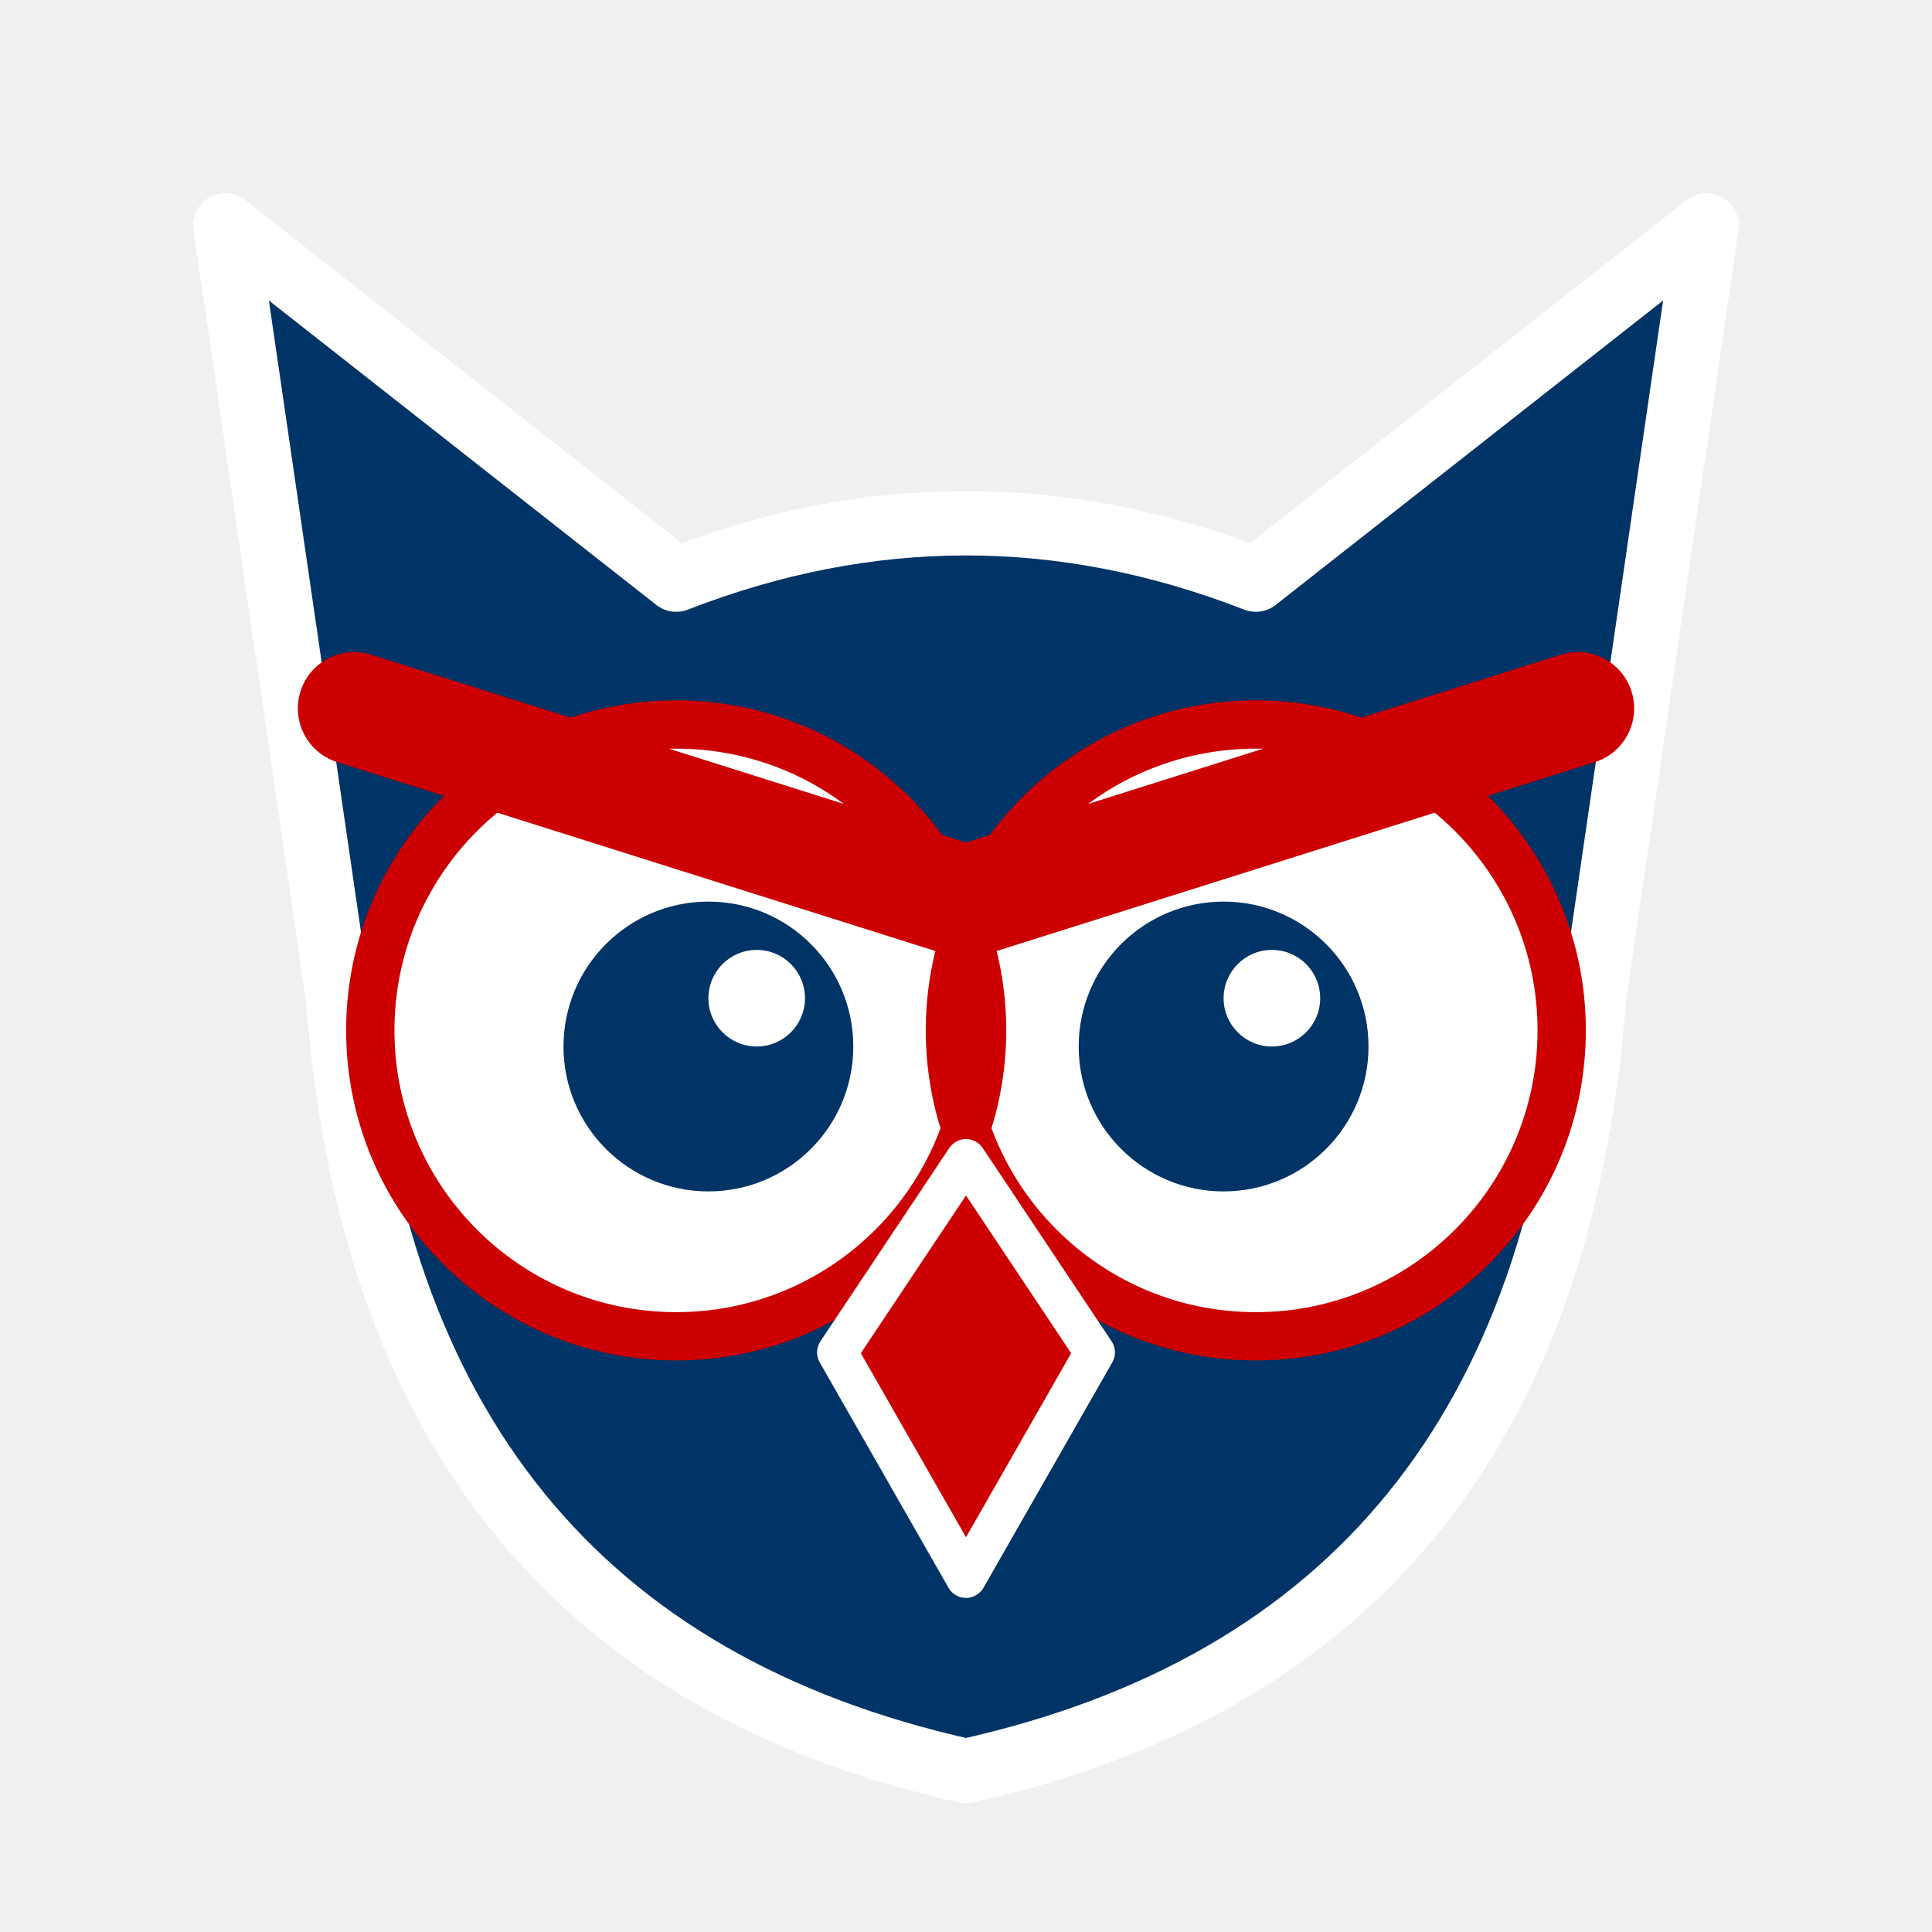
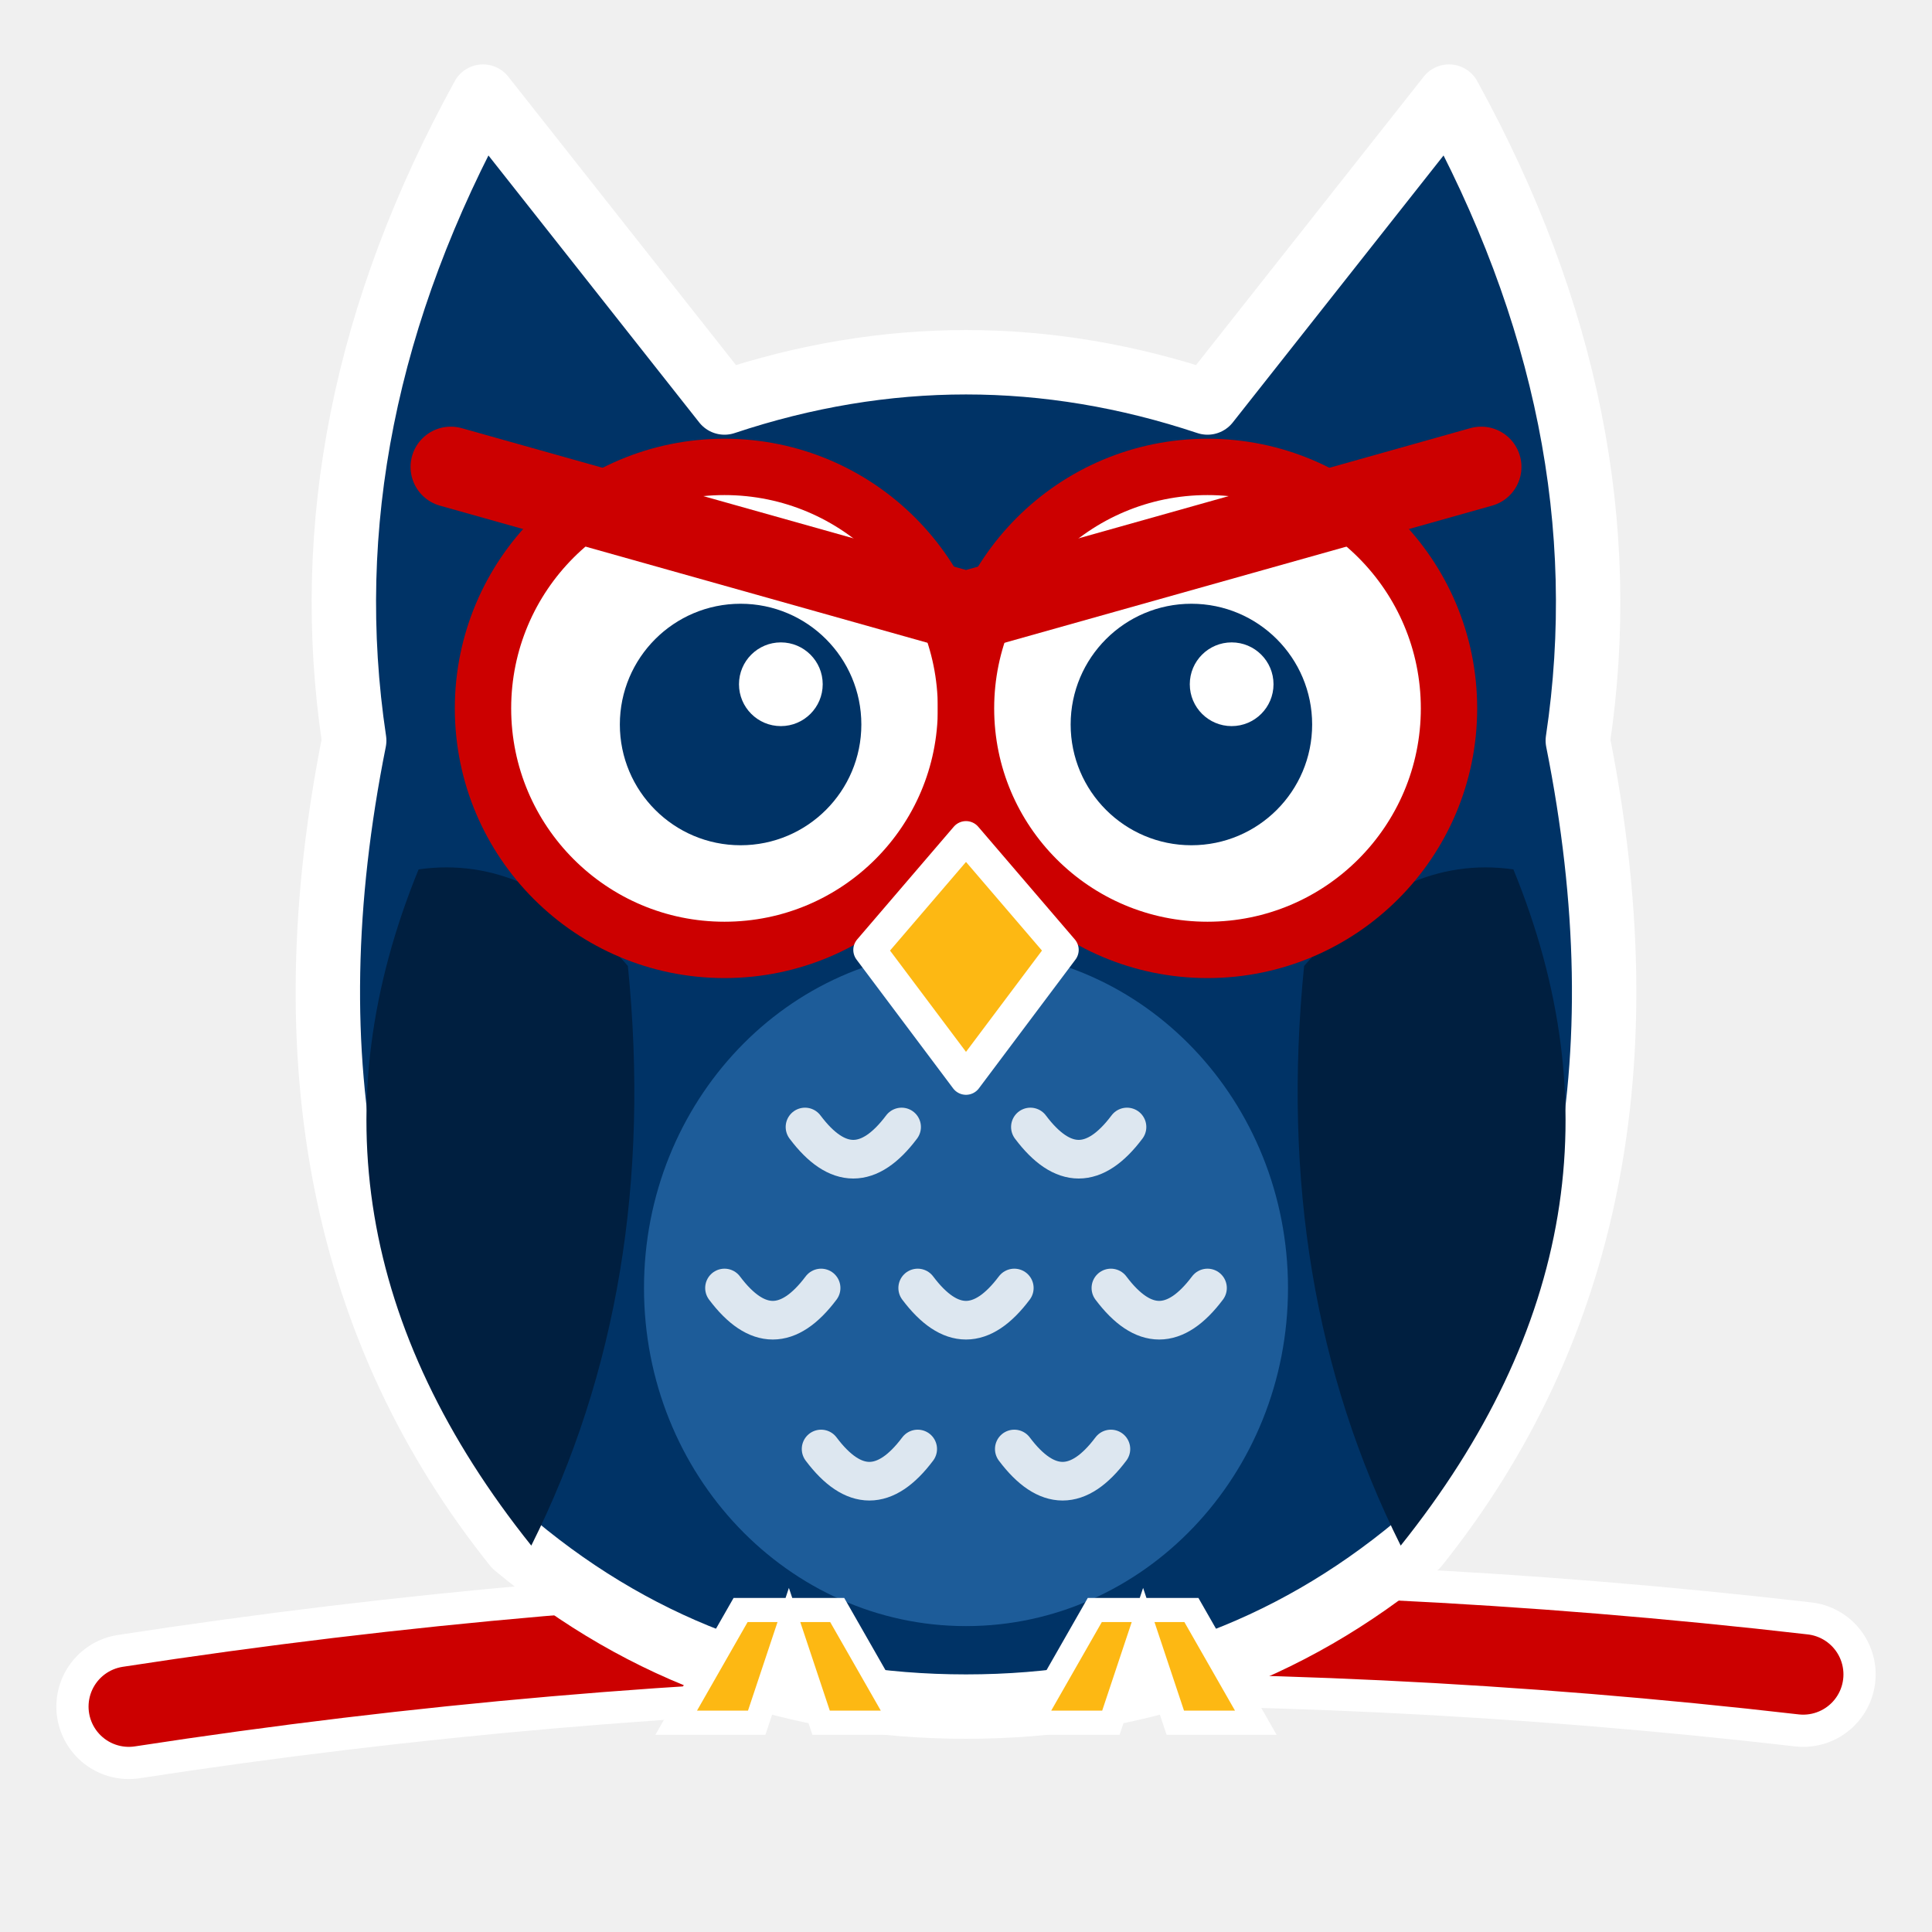
<svg xmlns="http://www.w3.org/2000/svg" viewBox="0 0 120 120" role="img" aria-labelledby="t">
-   <path d="M14 14 L42 36 Q60 29 78 36 L106 14 L99 62 Q96 102 60 110 Q24 102 21 62 Z" fill="#003366" stroke="#FFFFFF" stroke-width="4" stroke-linejoin="round" />
-   <circle cx="42" cy="64" r="19" fill="#FFFFFF" />
-   <circle cx="78" cy="64" r="19" fill="#FFFFFF" />
-   <circle cx="42" cy="64" r="19" fill="none" stroke="#CC0000" stroke-width="3" />
-   <circle cx="78" cy="64" r="19" fill="none" stroke="#CC0000" stroke-width="3" />
-   <circle cx="44" cy="65" r="9" fill="#003366" />
-   <circle cx="76" cy="65" r="9" fill="#003366" />
-   <circle cx="47" cy="62" r="3" fill="#FFFFFF" />
-   <circle cx="79" cy="62" r="3" fill="#FFFFFF" />
-   <path d="M22 44 L60 56 L98 44" fill="none" stroke="#CC0000" stroke-width="7" stroke-linecap="round" stroke-linejoin="round" />
-   <path d="M60 72 L52 84 L60 98 L68 84 Z" fill="#CC0000" stroke="#FFFFFF" stroke-width="2.5" stroke-linejoin="round" />
+   <path d="M8 106 Q60 98 112 104" fill="none" stroke="#FFFFFF" stroke-width="9" stroke-linecap="round" />
+   <path d="M8 106 Q60 98 112 104" fill="none" stroke="#CC0000" stroke-width="5" stroke-linecap="round" />
+   <path d="M30 6 L45 25 Q60 20 75 25 L90 6 Q101 26 98 46 Q104 76 88 96 Q76 106 60 106 Q44 106 32 96 Q16 76 22 46 Q19 26 30 6 Z" fill="#003366" stroke="#FFFFFF" stroke-width="4" stroke-linejoin="round" />
+   <path d="M26 54 Q17 76 33 96 Q41 80 39 60 Q33 53 26 54 Z" fill="#001f40" />
+   <path d="M94 54 Q103 76 87 96 Q79 80 81 60 Q87 53 94 54 Z" fill="#001f40" />
+   <ellipse cx="60" cy="80" rx="20" ry="21" fill="#1d5c99" />
+   <g fill="none" stroke="#FFFFFF" stroke-width="2.4" stroke-linecap="round" opacity="0.85">
+     <path d="M50 70 q3 4 6 0 M64 70 q3 4 6 0" />
+     <path d="M45 80 q3 4 6 0 M57 80 q3 4 6 0 M69 80 q3 4 6 0" />
+     <path d="M51 90 q3 4 6 0 M63 90 q3 4 6 0" />
+   </g>
+   <circle cx="45" cy="44" r="15" fill="#FFFFFF" stroke="#CC0000" stroke-width="3.5" />
+   <circle cx="75" cy="44" r="15" fill="#FFFFFF" stroke="#CC0000" stroke-width="3.5" />
+   <circle cx="46" cy="45" r="7.5" fill="#003366" />
+   <circle cx="74" cy="45" r="7.5" fill="#003366" />
+   <circle cx="48.5" cy="42.5" r="2.6" fill="#FFFFFF" />
+   <circle cx="76.5" cy="42.5" r="2.6" fill="#FFFFFF" />
+   <path d="M28 29 L60 38 L92 29" fill="none" stroke="#CC0000" stroke-width="5" stroke-linecap="round" stroke-linejoin="round" />
+   <path d="M60 52 L54 59 L60 67 L66 59 Z" fill="#FDB813" stroke="#FFFFFF" stroke-width="2" stroke-linejoin="round" />
+   <g fill="#FDB813" stroke="#FFFFFF" stroke-width="1.5">
+     <path d="M46 100 l-4 7 h5 l2 -6 l2 6 h5 l-4 -7 Z" />
+     <path d="M68 100 l-4 7 h5 l2 -6 l2 6 h5 l-4 -7 Z" />
+   </g>
</svg>
